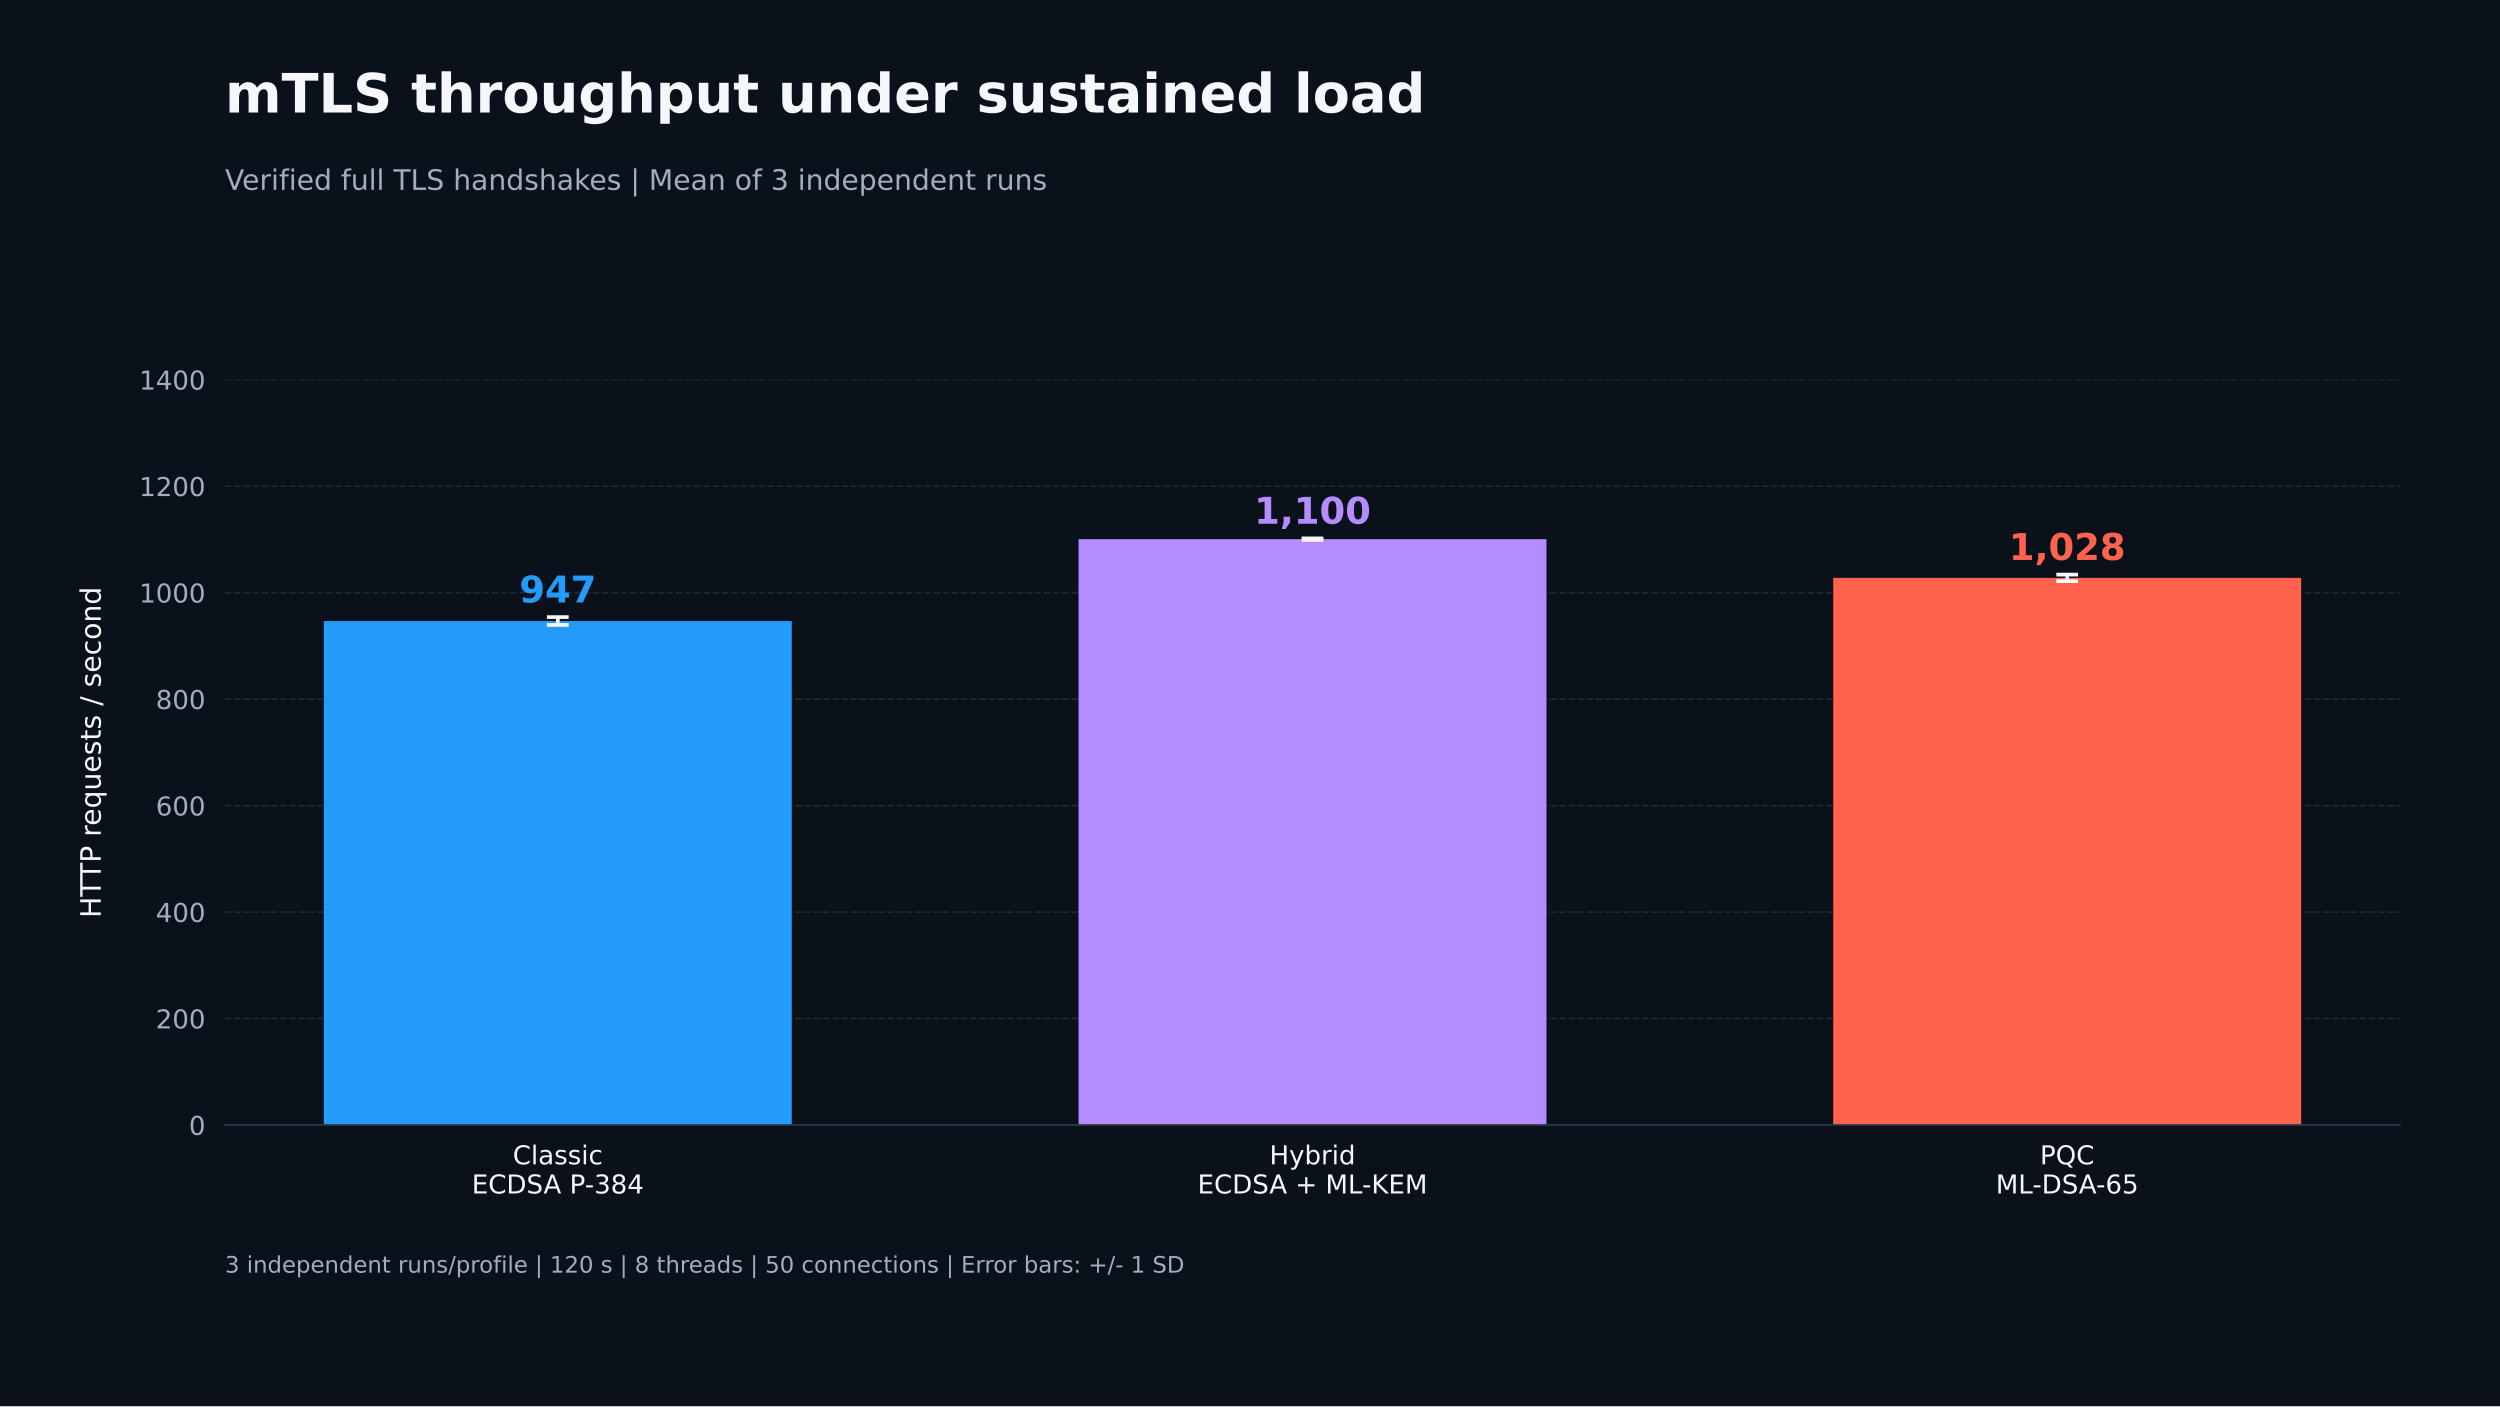
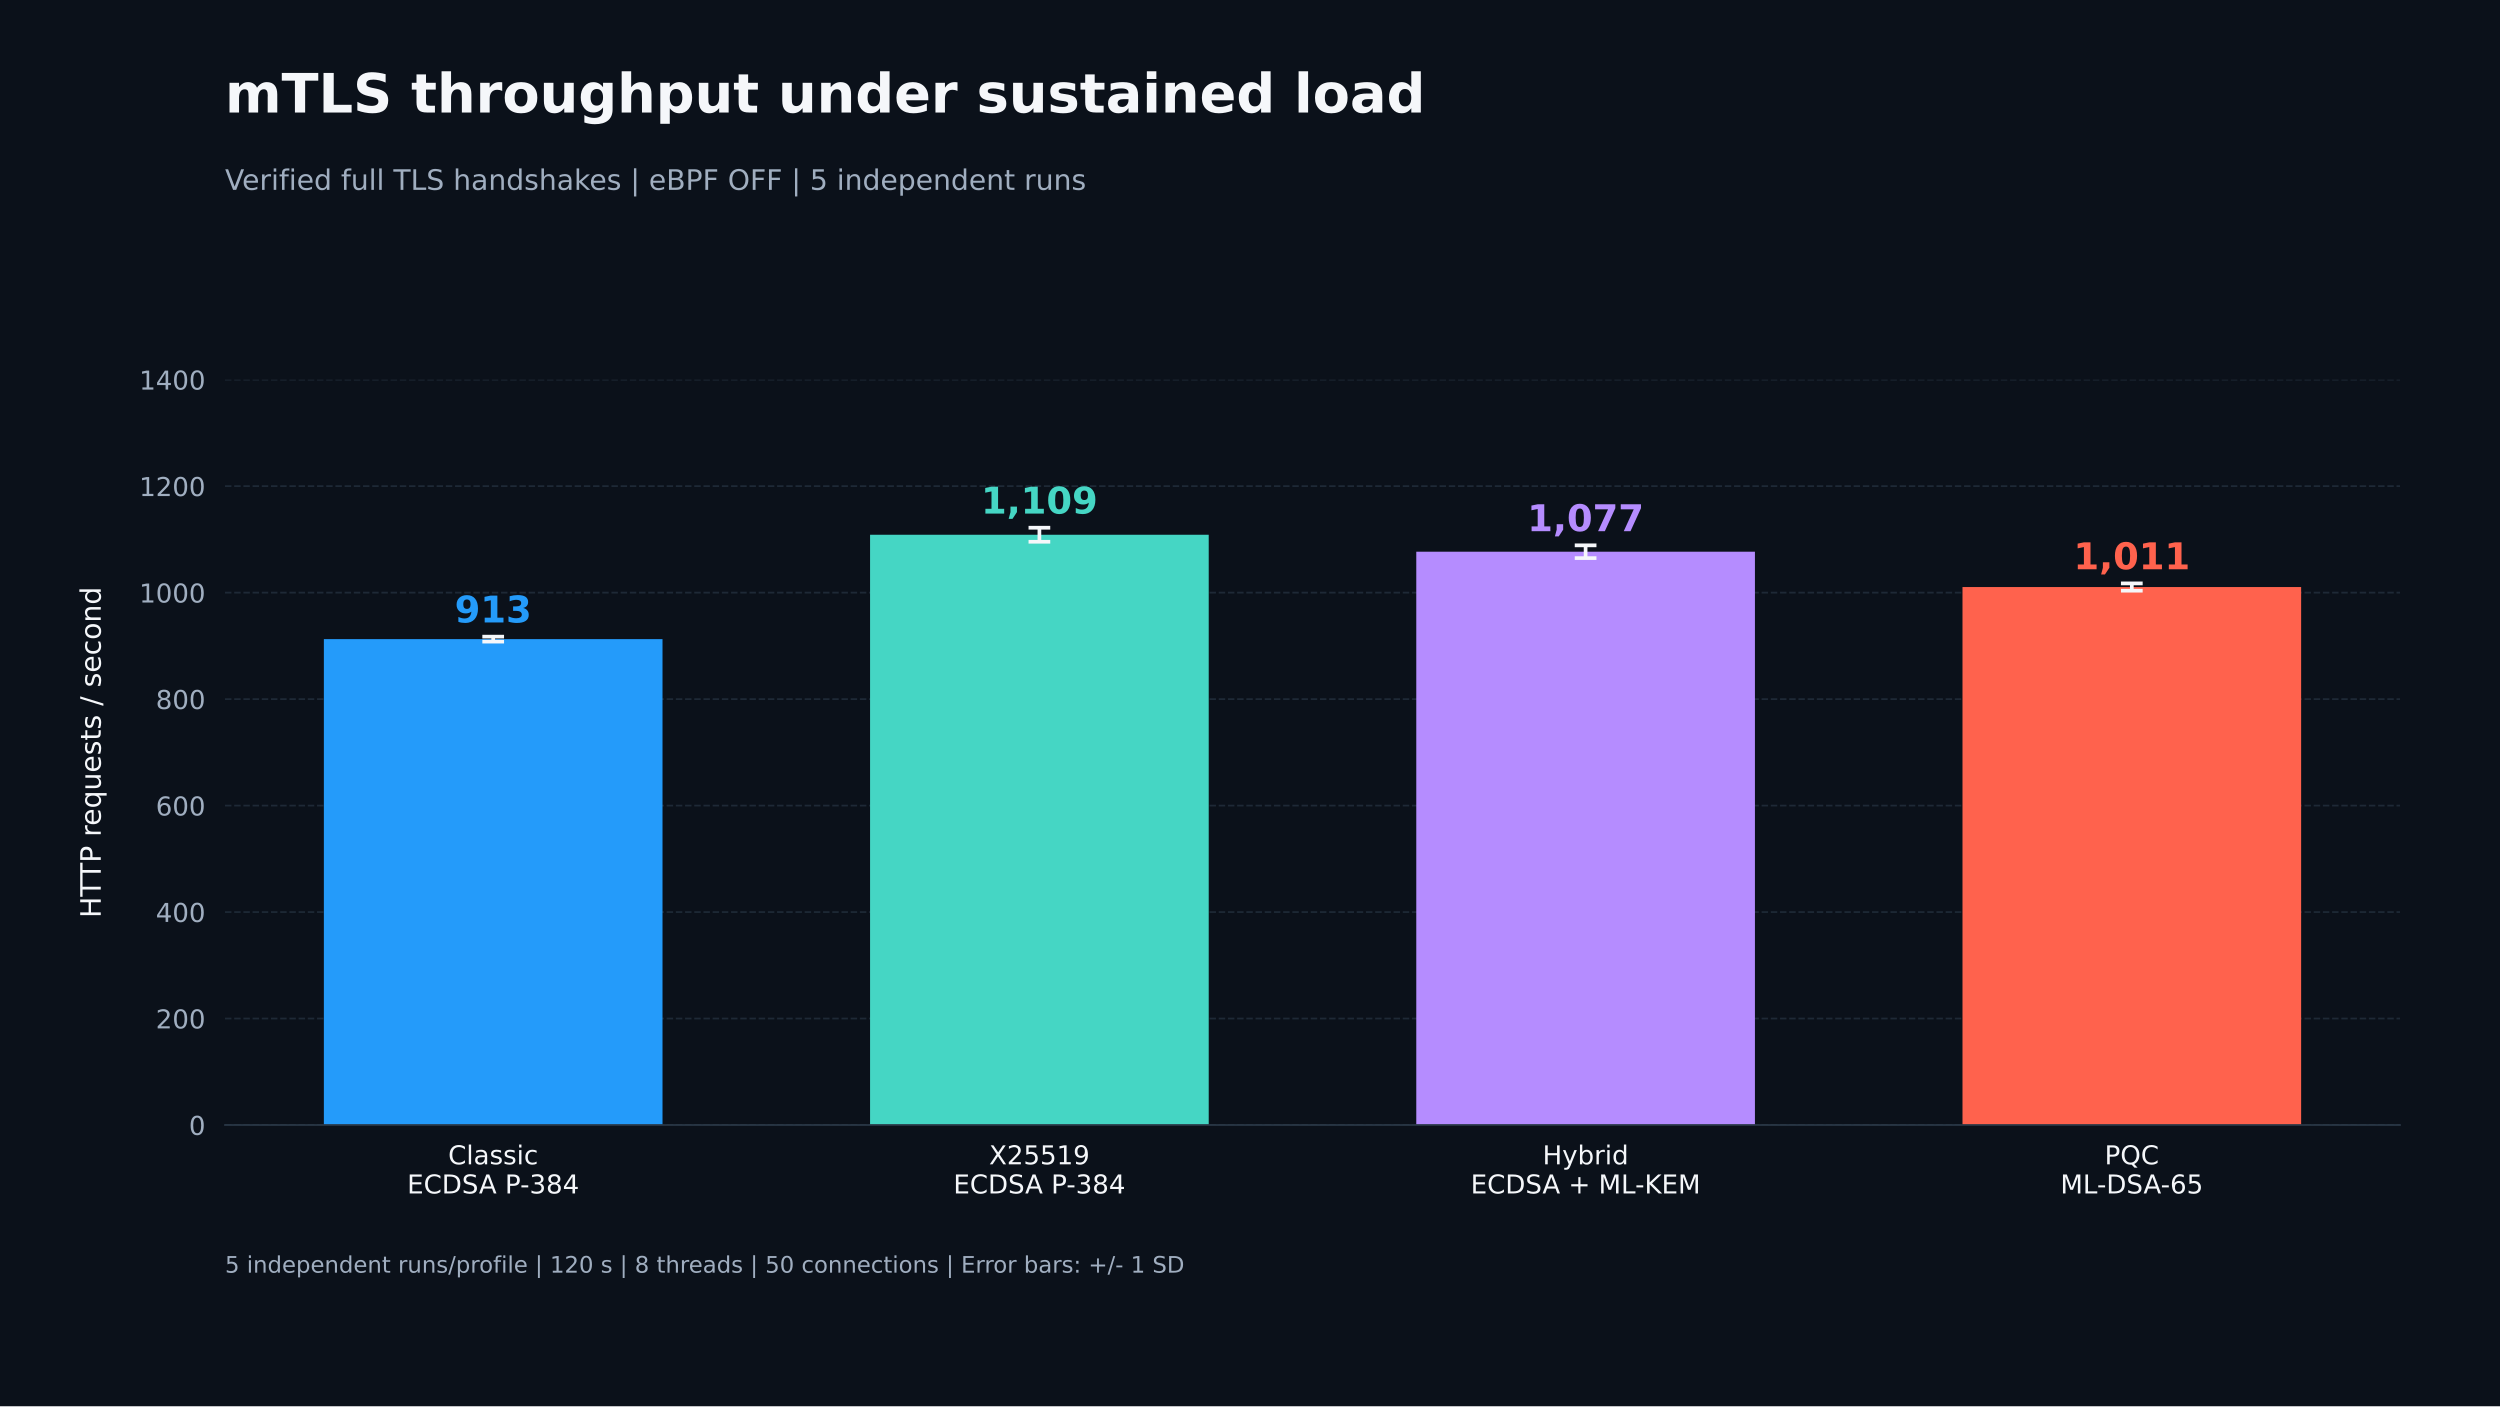
<svg xmlns="http://www.w3.org/2000/svg" xmlns:xlink="http://www.w3.org/1999/xlink" width="1152pt" height="648pt" viewBox="0 0 1152 648" version="1.1">
  <defs>
    <style type="text/css">*{stroke-linejoin: round; stroke-linecap: butt}</style>
  </defs>
  <g id="figure_1">
    <g id="patch_1">
      <path d="M 0 648  L 1152 648  L 1152 0  L 0 0  z " style="fill: #0b111a" />
    </g>
    <g id="axes_1">
      <g id="patch_2">
        <path d="M 103.68 518.4  L 1105.92 518.4  L 1105.92 174.96  L 103.68 174.96  z " style="fill: #0b111a" />
      </g>
      <g id="matplotlib.axis_1">
        <g id="xtick_1">
          <g id="line2d_1" />
          <g id="text_1">
-             <text style="fill: #f5f7fa; font: 12px 'DejaVu Sans'" transform="translate(236.2909 536.5181)">Classic</text>
-             <text style="fill: #f5f7fa; font: 12px 'DejaVu Sans'" transform="translate(217.4077 549.9555)">ECDSA P-384</text>
+             <text style="fill: #f5f7fa; font: 12px 'DejaVu Sans'" transform="translate(206.5104 536.5181)">Classic</text>
+             <text style="fill: #f5f7fa; font: 12px 'DejaVu Sans'" transform="translate(187.6273 549.9555)">ECDSA P-384</text>
          </g>
        </g>
        <g id="xtick_2">
          <g id="line2d_2" />
          <g id="text_2">
-             <text style="fill: #f5f7fa; font: 12px 'DejaVu Sans'" transform="translate(584.985 536.5181)">Hybrid</text>
-             <text style="fill: #f5f7fa; font: 12px 'DejaVu Sans'" transform="translate(551.8491 549.9555)">ECDSA + ML-KEM</text>
+             <text style="fill: #f5f7fa; font: 12px 'DejaVu Sans'" transform="translate(455.7562 536.5181)">X25519</text>
+             <text style="fill: #f5f7fa; font: 12px 'DejaVu Sans'" transform="translate(439.3199 549.9555)">ECDSA P-384</text>
          </g>
        </g>
        <g id="xtick_3">
          <g id="line2d_3" />
          <g id="text_3">
-             <text style="fill: #f5f7fa; font: 12px 'DejaVu Sans'" transform="translate(940.0279 536.5181)">PQC</text>
-             <text style="fill: #f5f7fa; font: 12px 'DejaVu Sans'" transform="translate(919.6682 549.9555)">ML-DSA-65</text>
+             <text style="fill: #f5f7fa; font: 12px 'DejaVu Sans'" transform="translate(710.8313 536.5181)">Hybrid</text>
+             <text style="fill: #f5f7fa; font: 12px 'DejaVu Sans'" transform="translate(677.6954 549.9555)">ECDSA + ML-KEM</text>
+           </g>
+         </g>
+         <g id="xtick_4">
+           <g id="line2d_4" />
+           <g id="text_4">
+             <text style="fill: #f5f7fa; font: 12px 'DejaVu Sans'" transform="translate(969.8083 536.5181)">PQC</text>
+             <text style="fill: #f5f7fa; font: 12px 'DejaVu Sans'" transform="translate(949.4486 549.9555)">ML-DSA-65</text>
          </g>
        </g>
      </g>
      <g id="matplotlib.axis_2">
        <g id="ytick_1">
-           <g id="line2d_4">
-             <path d="M 103.68 518.4  L 1105.92 518.4  " clip-path="url(#pccd54f8188)" style="fill: none; stroke-dasharray: 2.96,1.28; stroke-dashoffset: 0; stroke: #293746; stroke-opacity: 0.65; stroke-width: 0.8" />
+           <g id="line2d_5">
+             <path d="M 103.68 518.4  L 1105.92 518.4  " clip-path="url(#peaf3d20537)" style="fill: none; stroke-dasharray: 2.96,1.28; stroke-dashoffset: 0; stroke: #293746; stroke-opacity: 0.65; stroke-width: 0.8" />
          </g>
-           <g id="line2d_5" />
-           <g id="text_4">
+           <g id="line2d_6" />
+           <g id="text_5">
            <text style="fill: #a0aec0; font: 12px 'DejaVu Sans'; text-anchor: end" x="94.68" y="522.959" transform="rotate(-0 94.68 522.9591)">0</text>
          </g>
        </g>
        <g id="ytick_2">
-           <g id="line2d_6">
-             <path d="M 103.68 469.337  L 1105.92 469.337  " clip-path="url(#pccd54f8188)" style="fill: none; stroke-dasharray: 2.96,1.28; stroke-dashoffset: 0; stroke: #293746; stroke-opacity: 0.65; stroke-width: 0.8" />
+           <g id="line2d_7">
+             <path d="M 103.68 469.337  L 1105.92 469.337  " clip-path="url(#peaf3d20537)" style="fill: none; stroke-dasharray: 2.96,1.28; stroke-dashoffset: 0; stroke: #293746; stroke-opacity: 0.65; stroke-width: 0.8" />
          </g>
-           <g id="line2d_7" />
-           <g id="text_5">
+           <g id="line2d_8" />
+           <g id="text_6">
            <text style="fill: #a0aec0; font: 12px 'DejaVu Sans'; text-anchor: end" x="94.68" y="473.896" transform="rotate(-0 94.68 473.8962)">200</text>
          </g>
        </g>
        <g id="ytick_3">
-           <g id="line2d_8">
-             <path d="M 103.68 420.274  L 1105.92 420.274  " clip-path="url(#pccd54f8188)" style="fill: none; stroke-dasharray: 2.96,1.28; stroke-dashoffset: 0; stroke: #293746; stroke-opacity: 0.65; stroke-width: 0.8" />
+           <g id="line2d_9">
+             <path d="M 103.68 420.274  L 1105.92 420.274  " clip-path="url(#peaf3d20537)" style="fill: none; stroke-dasharray: 2.96,1.28; stroke-dashoffset: 0; stroke: #293746; stroke-opacity: 0.65; stroke-width: 0.8" />
          </g>
-           <g id="line2d_9" />
-           <g id="text_6">
+           <g id="line2d_10" />
+           <g id="text_7">
            <text style="fill: #a0aec0; font: 12px 'DejaVu Sans'; text-anchor: end" x="94.68" y="424.833" transform="rotate(-0 94.68 424.8333)">400</text>
          </g>
        </g>
        <g id="ytick_4">
-           <g id="line2d_10">
-             <path d="M 103.68 371.211  L 1105.92 371.211  " clip-path="url(#pccd54f8188)" style="fill: none; stroke-dasharray: 2.96,1.28; stroke-dashoffset: 0; stroke: #293746; stroke-opacity: 0.65; stroke-width: 0.8" />
+           <g id="line2d_11">
+             <path d="M 103.68 371.211  L 1105.92 371.211  " clip-path="url(#peaf3d20537)" style="fill: none; stroke-dasharray: 2.96,1.28; stroke-dashoffset: 0; stroke: #293746; stroke-opacity: 0.65; stroke-width: 0.8" />
          </g>
-           <g id="line2d_11" />
-           <g id="text_7">
+           <g id="line2d_12" />
+           <g id="text_8">
            <text style="fill: #a0aec0; font: 12px 'DejaVu Sans'; text-anchor: end" x="94.68" y="375.77" transform="rotate(-0 94.68 375.7705)">600</text>
          </g>
        </g>
        <g id="ytick_5">
-           <g id="line2d_12">
-             <path d="M 103.68 322.149  L 1105.92 322.149  " clip-path="url(#pccd54f8188)" style="fill: none; stroke-dasharray: 2.96,1.28; stroke-dashoffset: 0; stroke: #293746; stroke-opacity: 0.65; stroke-width: 0.8" />
+           <g id="line2d_13">
+             <path d="M 103.68 322.149  L 1105.92 322.149  " clip-path="url(#peaf3d20537)" style="fill: none; stroke-dasharray: 2.96,1.28; stroke-dashoffset: 0; stroke: #293746; stroke-opacity: 0.65; stroke-width: 0.8" />
          </g>
-           <g id="line2d_13" />
-           <g id="text_8">
+           <g id="line2d_14" />
+           <g id="text_9">
            <text style="fill: #a0aec0; font: 12px 'DejaVu Sans'; text-anchor: end" x="94.68" y="326.708" transform="rotate(-0 94.68 326.7076)">800</text>
          </g>
        </g>
        <g id="ytick_6">
-           <g id="line2d_14">
-             <path d="M 103.68 273.086  L 1105.92 273.086  " clip-path="url(#pccd54f8188)" style="fill: none; stroke-dasharray: 2.96,1.28; stroke-dashoffset: 0; stroke: #293746; stroke-opacity: 0.65; stroke-width: 0.8" />
+           <g id="line2d_15">
+             <path d="M 103.68 273.086  L 1105.92 273.086  " clip-path="url(#peaf3d20537)" style="fill: none; stroke-dasharray: 2.96,1.28; stroke-dashoffset: 0; stroke: #293746; stroke-opacity: 0.65; stroke-width: 0.8" />
          </g>
-           <g id="line2d_15" />
-           <g id="text_9">
+           <g id="line2d_16" />
+           <g id="text_10">
            <text style="fill: #a0aec0; font: 12px 'DejaVu Sans'; text-anchor: end" x="94.68" y="277.645" transform="rotate(-0 94.68 277.6448)">1000</text>
          </g>
        </g>
        <g id="ytick_7">
-           <g id="line2d_16">
-             <path d="M 103.68 224.023  L 1105.92 224.023  " clip-path="url(#pccd54f8188)" style="fill: none; stroke-dasharray: 2.96,1.28; stroke-dashoffset: 0; stroke: #293746; stroke-opacity: 0.65; stroke-width: 0.8" />
+           <g id="line2d_17">
+             <path d="M 103.68 224.023  L 1105.92 224.023  " clip-path="url(#peaf3d20537)" style="fill: none; stroke-dasharray: 2.96,1.28; stroke-dashoffset: 0; stroke: #293746; stroke-opacity: 0.65; stroke-width: 0.8" />
          </g>
-           <g id="line2d_17" />
-           <g id="text_10">
+           <g id="line2d_18" />
+           <g id="text_11">
            <text style="fill: #a0aec0; font: 12px 'DejaVu Sans'; text-anchor: end" x="94.68" y="228.582" transform="rotate(-0 94.68 228.5819)">1200</text>
          </g>
        </g>
        <g id="ytick_8">
-           <g id="line2d_18">
-             <path d="M 103.68 174.96  L 1105.92 174.96  " clip-path="url(#pccd54f8188)" style="fill: none; stroke-dasharray: 2.96,1.28; stroke-dashoffset: 0; stroke: #293746; stroke-opacity: 0.65; stroke-width: 0.8" />
+           <g id="line2d_19">
+             <path d="M 103.68 174.96  L 1105.92 174.96  " clip-path="url(#peaf3d20537)" style="fill: none; stroke-dasharray: 2.96,1.28; stroke-dashoffset: 0; stroke: #293746; stroke-opacity: 0.65; stroke-width: 0.8" />
          </g>
-           <g id="line2d_19" />
-           <g id="text_11">
+           <g id="line2d_20" />
+           <g id="text_12">
            <text style="fill: #a0aec0; font: 12px 'DejaVu Sans'; text-anchor: end" x="94.68" y="179.519" transform="rotate(-0 94.68 179.5191)">1400</text>
          </g>
        </g>
-         <g id="text_12">
+         <g id="text_13">
          <text style="fill: #f5f7fa; font: 13px 'DejaVu Sans'; text-anchor: middle" x="46.436" y="346.68" transform="rotate(-90 46.43641 346.68)">HTTP requests / second</text>
        </g>
      </g>
      <g id="patch_3">
-         <path d="M 149.236 518.4  L 364.847 518.4  L 364.847 286.167  L 149.236 286.167  z " clip-path="url(#pccd54f8188)" style="fill: #249bfa" />
+         <path d="M 149.236 518.4  L 305.286 518.4  L 305.286 294.506  L 149.236 294.506  z " clip-path="url(#peaf3d20537)" style="fill: #249bfa" />
      </g>
      <g id="patch_4">
-         <path d="M 496.995 518.4  L 712.605 518.4  L 712.605 248.44  L 496.995 248.44  z " clip-path="url(#pccd54f8188)" style="fill: #b58cff" />
+         <path d="M 400.929 518.4  L 556.978 518.4  L 556.978 246.417  L 400.929 246.417  z " clip-path="url(#peaf3d20537)" style="fill: #45d6c4" />
      </g>
      <g id="patch_5">
-         <path d="M 844.753 518.4  L 1060.364 518.4  L 1060.364 266.279  L 844.753 266.279  z " clip-path="url(#pccd54f8188)" style="fill: #ff624d" />
+         <path d="M 652.622 518.4  L 808.671 518.4  L 808.671 254.227  L 652.622 254.227  z " clip-path="url(#peaf3d20537)" style="fill: #b58cff" />
+       </g>
+       <g id="patch_6">
+         <path d="M 904.314 518.4  L 1060.364 518.4  L 1060.364 270.509  L 904.314 270.509  z " clip-path="url(#peaf3d20537)" style="fill: #ff624d" />
      </g>
      <g id="LineCollection_1">
-         <path d="M 257.041 287.965  L 257.041 284.368  " clip-path="url(#pccd54f8188)" style="fill: none; stroke: #f5f7fa; stroke-width: 1.7" />
-         <path d="M 604.8 248.799  L 604.8 248.081  " clip-path="url(#pccd54f8188)" style="fill: none; stroke: #f5f7fa; stroke-width: 1.7" />
-         <path d="M 952.559 267.783  L 952.559 264.775  " clip-path="url(#pccd54f8188)" style="fill: none; stroke: #f5f7fa; stroke-width: 1.7" />
+         <path d="M 227.261 295.656  L 227.261 293.356  " clip-path="url(#peaf3d20537)" style="fill: none; stroke: #f5f7fa; stroke-width: 1.7" />
+         <path d="M 478.954 249.649  L 478.954 243.184  " clip-path="url(#peaf3d20537)" style="fill: none; stroke: #f5f7fa; stroke-width: 1.7" />
+         <path d="M 730.646 257.169  L 730.646 251.285  " clip-path="url(#peaf3d20537)" style="fill: none; stroke: #f5f7fa; stroke-width: 1.7" />
+         <path d="M 982.339 272.189  L 982.339 268.829  " clip-path="url(#peaf3d20537)" style="fill: none; stroke: #f5f7fa; stroke-width: 1.7" />
      </g>
-       <g id="line2d_20">
+       <g id="line2d_21">
        <defs>
-           <path id="m37018f32ef" d="M 5 0  L -5 -0  " style="stroke: #f5f7fa; stroke-width: 1.7" />
+           <path id="m453bdc2160" d="M 5 0  L -5 -0  " style="stroke: #f5f7fa; stroke-width: 1.7" />
        </defs>
-         <g clip-path="url(#pccd54f8188)">
-           <use xlink:href="#m37018f32ef" x="257.041" y="287.965" style="fill: #f5f7fa; stroke: #f5f7fa; stroke-width: 1.7" />
-           <use xlink:href="#m37018f32ef" x="604.8" y="248.799" style="fill: #f5f7fa; stroke: #f5f7fa; stroke-width: 1.7" />
-           <use xlink:href="#m37018f32ef" x="952.559" y="267.783" style="fill: #f5f7fa; stroke: #f5f7fa; stroke-width: 1.7" />
+         <g clip-path="url(#peaf3d20537)">
+           <use xlink:href="#m453bdc2160" x="227.261" y="295.656" style="fill: #f5f7fa; stroke: #f5f7fa; stroke-width: 1.7" />
+           <use xlink:href="#m453bdc2160" x="478.954" y="249.649" style="fill: #f5f7fa; stroke: #f5f7fa; stroke-width: 1.7" />
+           <use xlink:href="#m453bdc2160" x="730.646" y="257.169" style="fill: #f5f7fa; stroke: #f5f7fa; stroke-width: 1.7" />
+           <use xlink:href="#m453bdc2160" x="982.339" y="272.189" style="fill: #f5f7fa; stroke: #f5f7fa; stroke-width: 1.7" />
        </g>
      </g>
-       <g id="line2d_21">
-         <g clip-path="url(#pccd54f8188)">
-           <use xlink:href="#m37018f32ef" x="257.041" y="284.368" style="fill: #f5f7fa; stroke: #f5f7fa; stroke-width: 1.7" />
-           <use xlink:href="#m37018f32ef" x="604.8" y="248.081" style="fill: #f5f7fa; stroke: #f5f7fa; stroke-width: 1.7" />
-           <use xlink:href="#m37018f32ef" x="952.559" y="264.775" style="fill: #f5f7fa; stroke: #f5f7fa; stroke-width: 1.7" />
+       <g id="line2d_22">
+         <g clip-path="url(#peaf3d20537)">
+           <use xlink:href="#m453bdc2160" x="227.261" y="293.356" style="fill: #f5f7fa; stroke: #f5f7fa; stroke-width: 1.7" />
+           <use xlink:href="#m453bdc2160" x="478.954" y="243.184" style="fill: #f5f7fa; stroke: #f5f7fa; stroke-width: 1.7" />
+           <use xlink:href="#m453bdc2160" x="730.646" y="251.285" style="fill: #f5f7fa; stroke: #f5f7fa; stroke-width: 1.7" />
+           <use xlink:href="#m453bdc2160" x="982.339" y="268.829" style="fill: #f5f7fa; stroke: #f5f7fa; stroke-width: 1.7" />
        </g>
      </g>
-       <g id="patch_6">
+       <g id="patch_7">
        <path d="M 103.68 518.4  L 1105.92 518.4  " style="fill: none; stroke: #293746; stroke-width: 0.8; stroke-linejoin: miter; stroke-linecap: square" />
      </g>
-       <g id="text_13">
-         <text style="fill: #249bfa; font: 700 17px 'DejaVu Sans'; text-anchor: middle" x="257.041" y="277.619" transform="rotate(-0 257.0415 277.6191)">947</text>
-       </g>
      <g id="text_14">
-         <text style="fill: #b58cff; font: 700 17px 'DejaVu Sans'; text-anchor: middle" x="604.8" y="241.332" transform="rotate(-0 604.8 241.3317)">1,100</text>
+         <text style="fill: #249bfa; font: 700 17px 'DejaVu Sans'; text-anchor: middle" x="227.261" y="286.831" transform="rotate(-0 227.2611 286.8307)">913</text>
      </g>
      <g id="text_15">
-         <text style="fill: #ff624d; font: 700 17px 'DejaVu Sans'; text-anchor: middle" x="952.559" y="258.026" transform="rotate(-0 952.5585 258.0259)">1,028</text>
+         <text style="fill: #45d6c4; font: 700 17px 'DejaVu Sans'; text-anchor: middle" x="478.954" y="236.658" transform="rotate(-0 478.9537 236.6584)">1,109</text>
+       </g>
+       <g id="text_16">
+         <text style="fill: #b58cff; font: 700 17px 'DejaVu Sans'; text-anchor: middle" x="730.646" y="244.76" transform="rotate(-0 730.6463 244.7598)">1,077</text>
+       </g>
+       <g id="text_17">
+         <text style="fill: #ff624d; font: 700 17px 'DejaVu Sans'; text-anchor: middle" x="982.339" y="262.303" transform="rotate(-0 982.3389 262.3033)">1,011</text>
      </g>
    </g>
-     <g id="text_16">
+     <g id="text_18">
      <text style="fill: #f5f7fa; font: 700 25px 'DejaVu Sans'; text-anchor: start" x="103.68" y="51.84" transform="rotate(-0 103.68 51.84)">mTLS throughput under sustained load</text>
    </g>
-     <g id="text_17">
-       <text style="fill: #a0aec0; font: 13px 'DejaVu Sans'; text-anchor: start" x="103.68" y="87.48" transform="rotate(-0 103.68 87.48)">Verified full TLS handshakes | Mean of 3 independent runs</text>
+     <g id="text_19">
+       <text style="fill: #a0aec0; font: 13px 'DejaVu Sans'; text-anchor: start" x="103.68" y="87.48" transform="rotate(-0 103.68 87.48)">Verified full TLS handshakes | eBPF OFF | 5 independent runs</text>
    </g>
-     <g id="text_18">
-       <text style="fill: #a0aec0; font: 10.5px 'DejaVu Sans'; text-anchor: start" x="103.68" y="586.44" transform="rotate(-0 103.68 586.44)">3 independent runs/profile  |  120 s  |  8 threads  |  50 connections  |  Error bars: +/- 1 SD</text>
+     <g id="text_20">
+       <text style="fill: #a0aec0; font: 10.5px 'DejaVu Sans'; text-anchor: start" x="103.68" y="586.44" transform="rotate(-0 103.68 586.44)">5 independent runs/profile  |  120 s  |  8 threads  |  50 connections  |  Error bars: +/- 1 SD</text>
    </g>
  </g>
  <defs>
-     <clipPath id="pccd54f8188">
+     <clipPath id="peaf3d20537">
      <rect x="103.68" y="174.96" width="1002.24" height="343.44" />
    </clipPath>
  </defs>
</svg>
